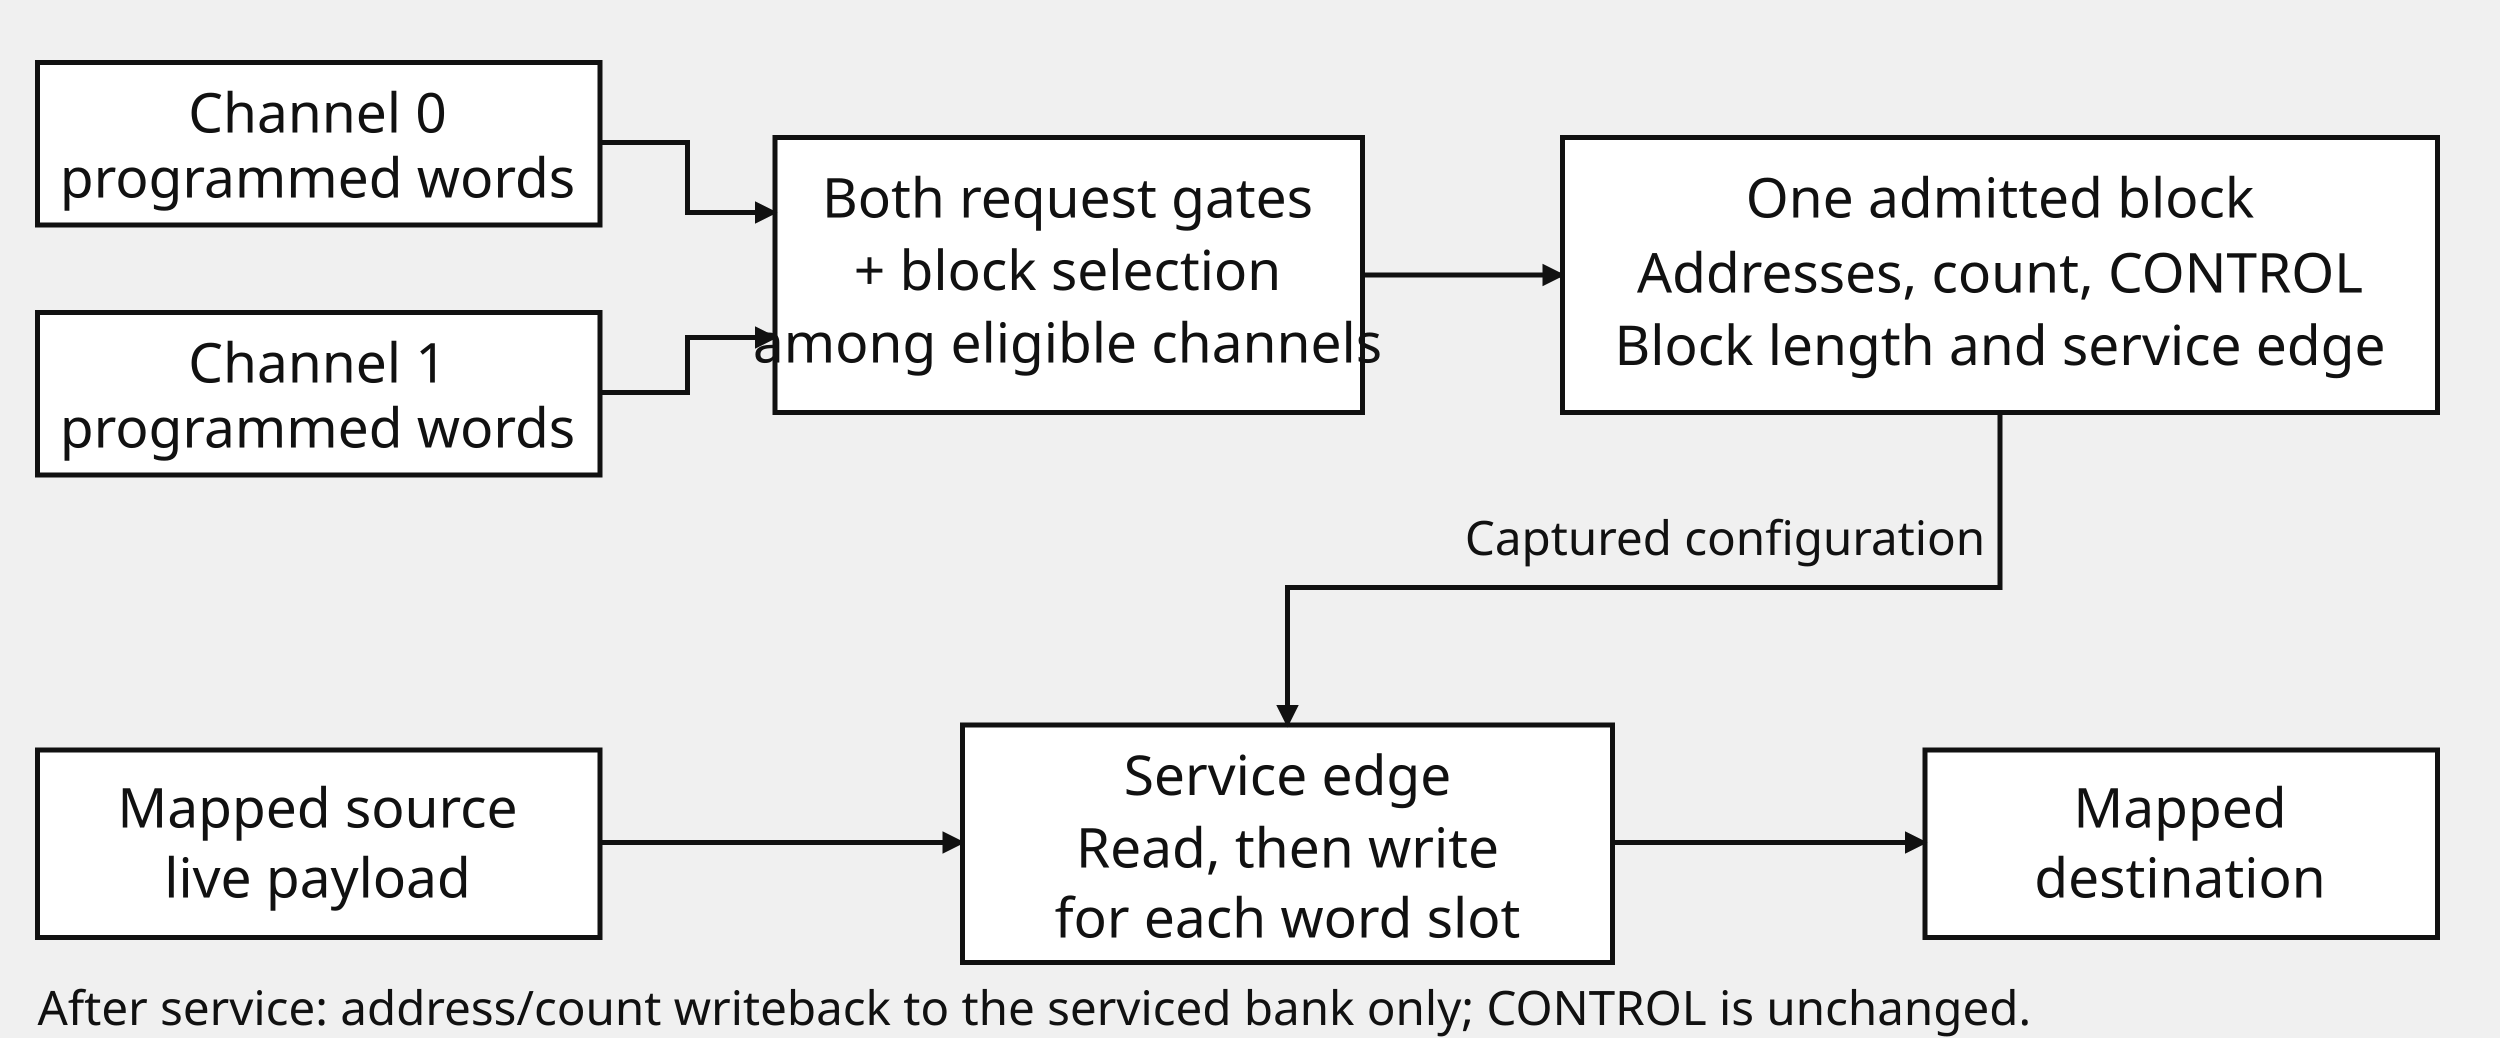
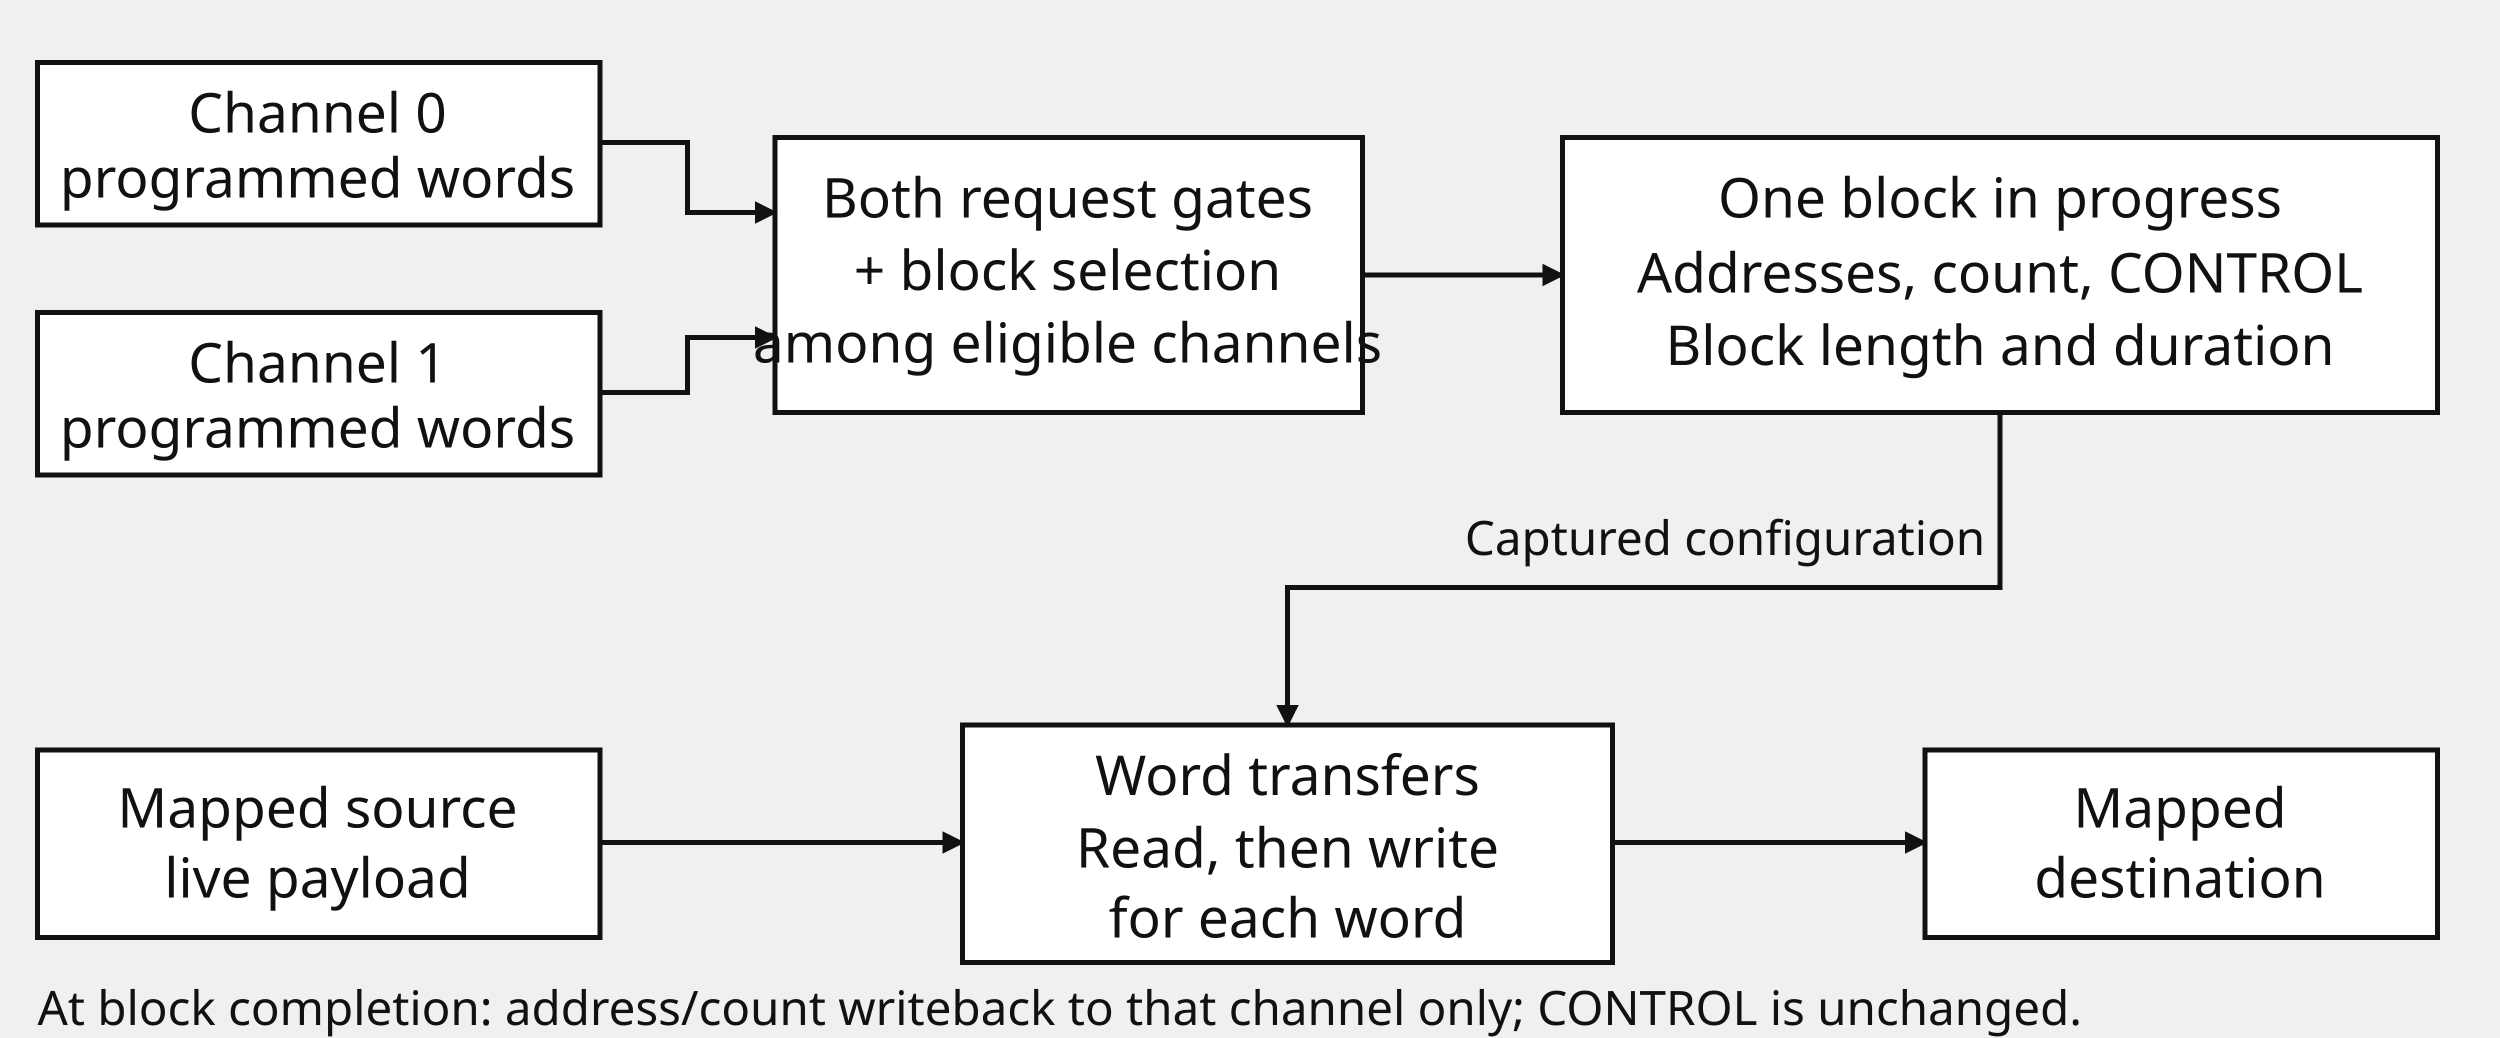
<svg xmlns="http://www.w3.org/2000/svg" viewBox="0 0 1000 415" role="img" aria-labelledby="dma-title dma-desc">
  <defs>
    <marker id="dma-arrow" markerWidth="9" markerHeight="9" refX="8" refY="4.5" orient="auto" markerUnits="userSpaceOnUse">
      <path d="M0 0 L9 4.5 L0 9 Z" fill="#111" />
    </marker>
  </defs>
  <g fill="#fff" stroke="#111" stroke-width="2">
    <rect x="15" y="25" width="225" height="65" />
    <rect x="15" y="125" width="225" height="65" />
    <rect x="310" y="55" width="235" height="110" />
    <rect x="625" y="55" width="350" height="110" />
    <rect x="15" y="300" width="225" height="75" />
    <rect x="385" y="290" width="260" height="95" />
    <rect x="770" y="300" width="205" height="75" />
  </g>
  <g fill="none" stroke="#111" stroke-width="2" marker-end="url(#dma-arrow)">
    <path d="M240 57 H275 V85 H310" />
    <path d="M240 157 H275 V135 H310" />
    <path d="M545 110 H625" />
    <path d="M800 165 V235 H515 V290" />
    <path d="M240 337 H385" />
    <path d="M645 337 H770" />
  </g>
  <g fill="#111" font-family="sans-serif" font-size="22" text-anchor="middle">
    <text x="127" y="53">Channel 0</text>
    <text x="127" y="79">programmed words</text>
    <text x="127" y="153">Channel 1</text>
    <text x="127" y="179">programmed words</text>
    <text x="427" y="87">Both request gates</text>
    <text x="427" y="116">+ block selection</text>
    <text x="427" y="145">among eligible channels</text>
-     <text x="800" y="87">One admitted block</text>
+     <text x="800" y="87">One block in progress</text>
    <text x="800" y="117">Addresses, count, CONTROL</text>
-     <text x="800" y="146">Block length and service edge</text>
+     <text x="800" y="146">Block length and duration</text>
    <text x="127" y="331">Mapped source</text>
    <text x="127" y="359">live payload</text>
-     <text x="515" y="318">Service edge</text>
+     <text x="515" y="318">Word transfers</text>
    <text x="515" y="347">Read, then write</text>
-     <text x="515" y="375">for each word slot</text>
+     <text x="515" y="375">for each word</text>
    <text x="872" y="331">Mapped</text>
    <text x="872" y="359">destination</text>
    <text x="690" y="222" font-size="19">Captured configuration</text>
-     <text x="15" y="410" text-anchor="start" font-size="19">After service: address/count writeback to the serviced bank only; CONTROL is unchanged.</text>
+     <text x="15" y="410" text-anchor="start" font-size="19">At block completion: address/count writeback to that channel only; CONTROL is unchanged.</text>
  </g>
</svg>
